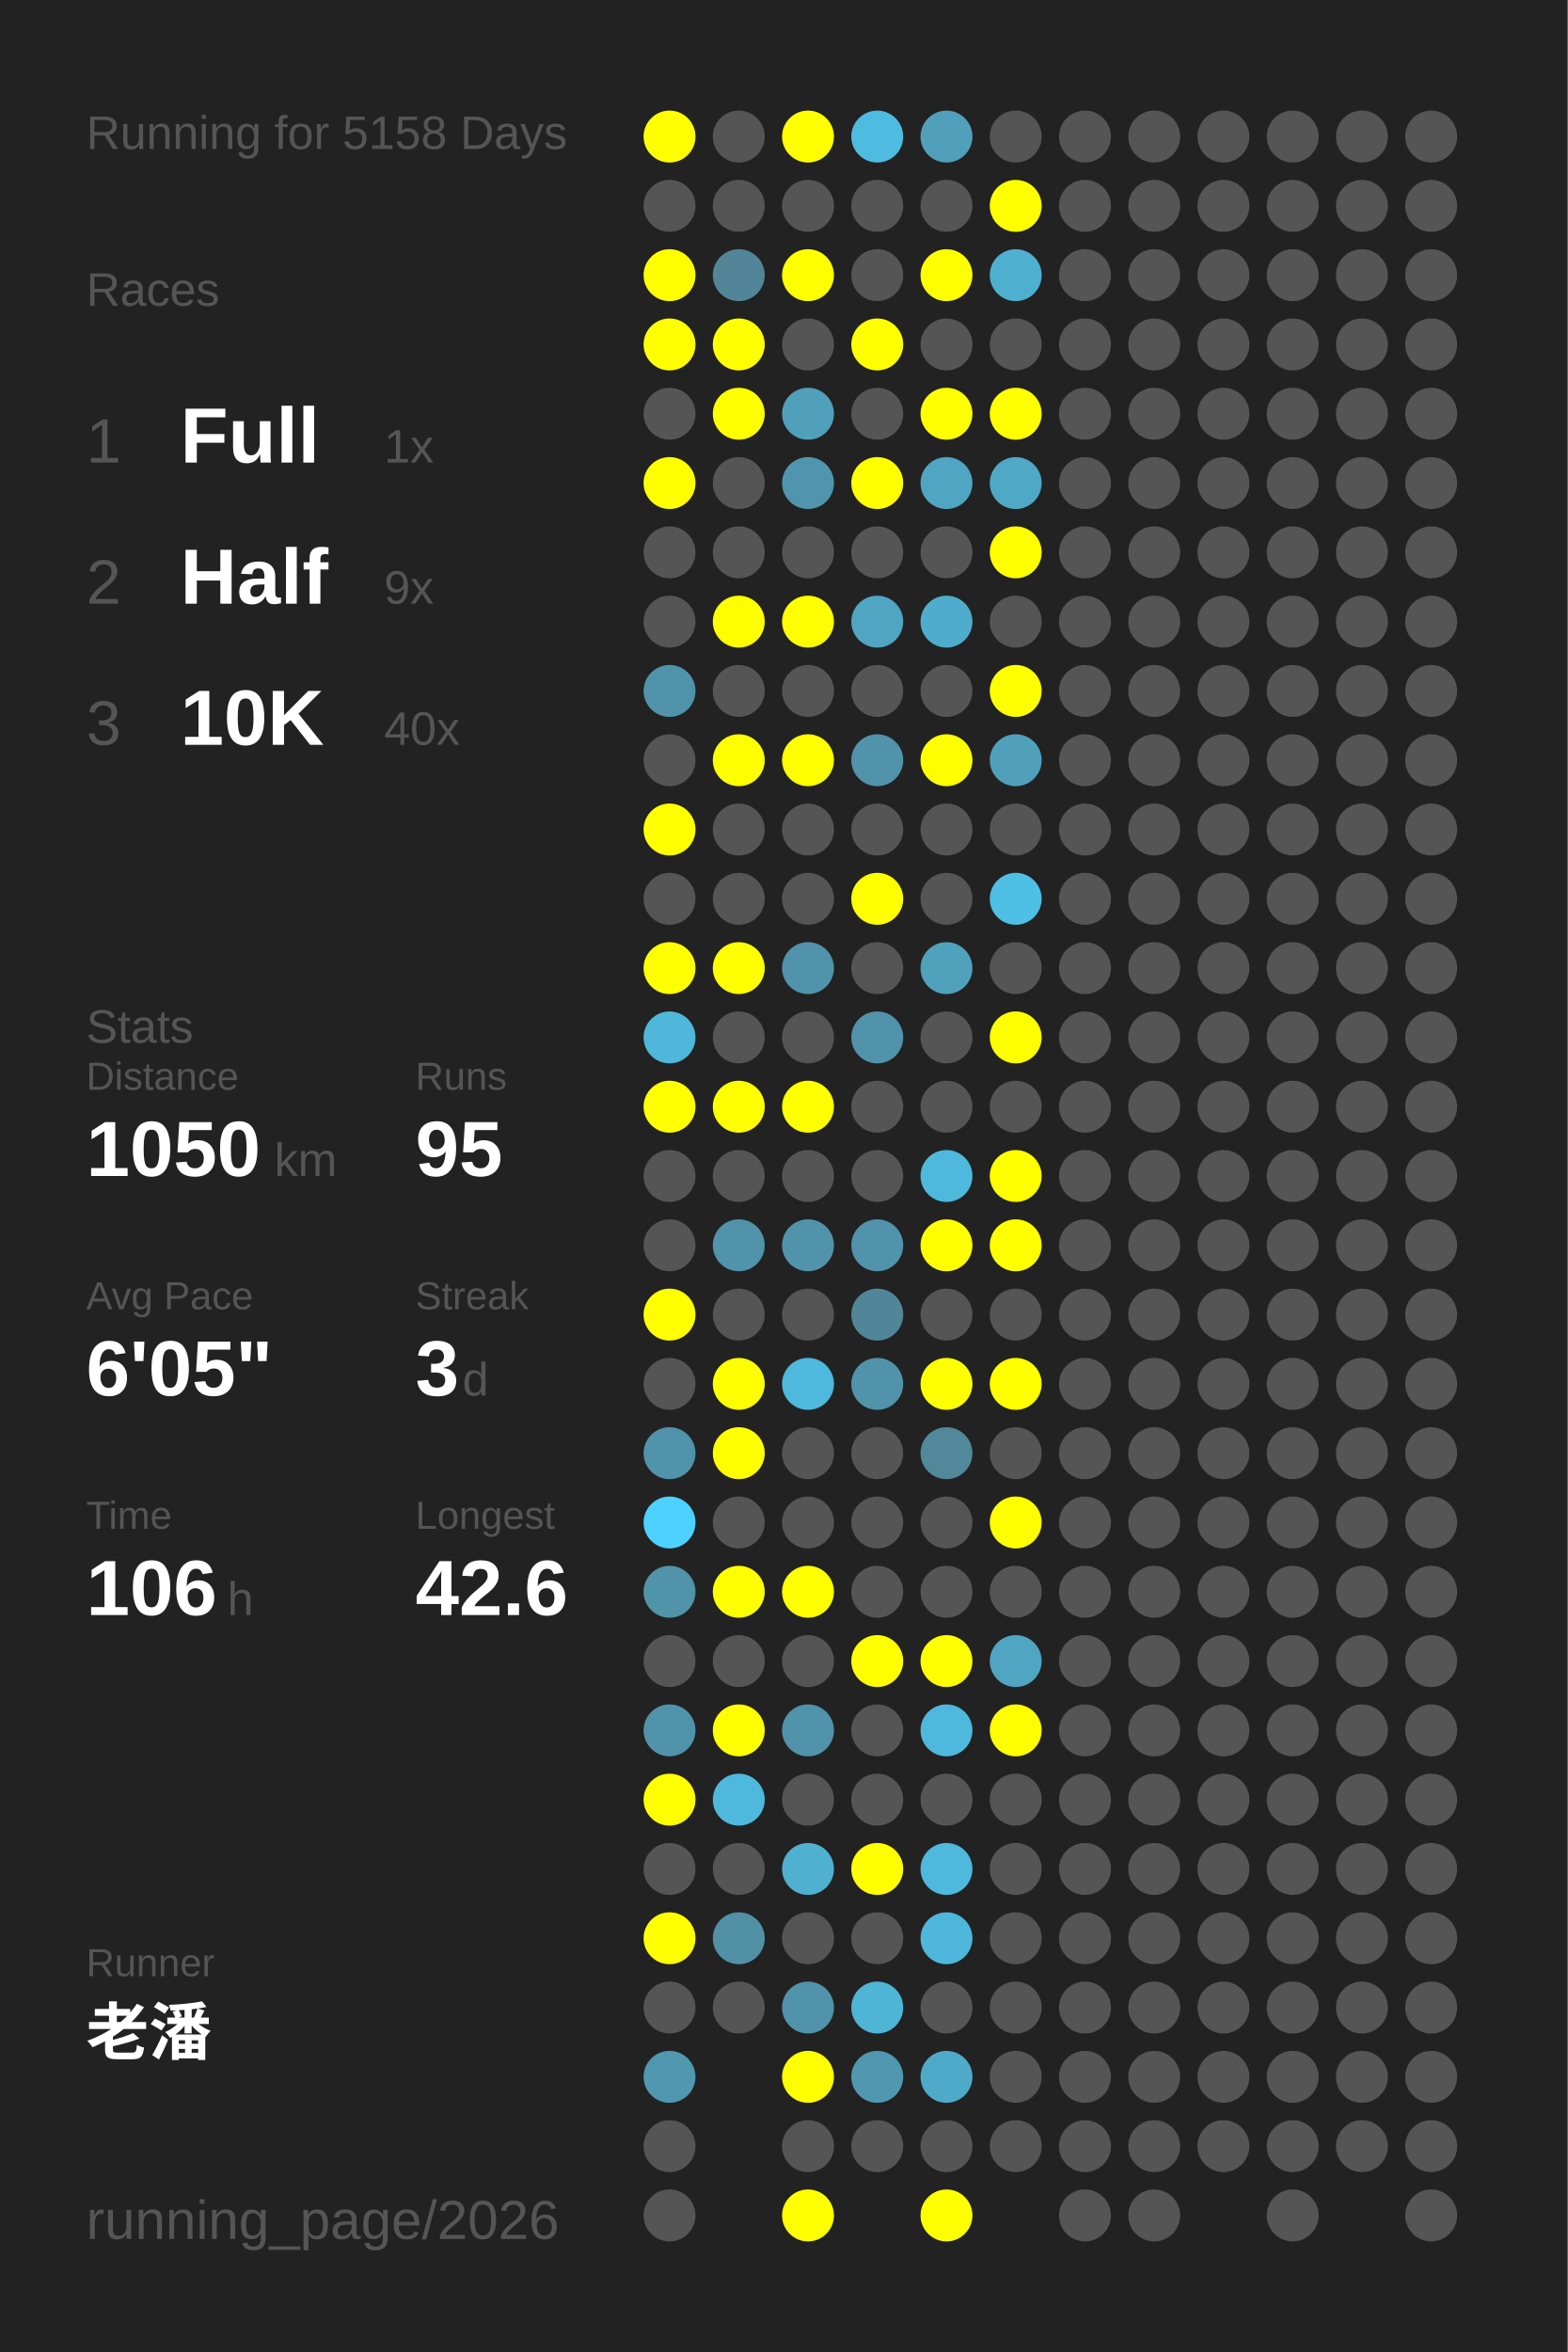
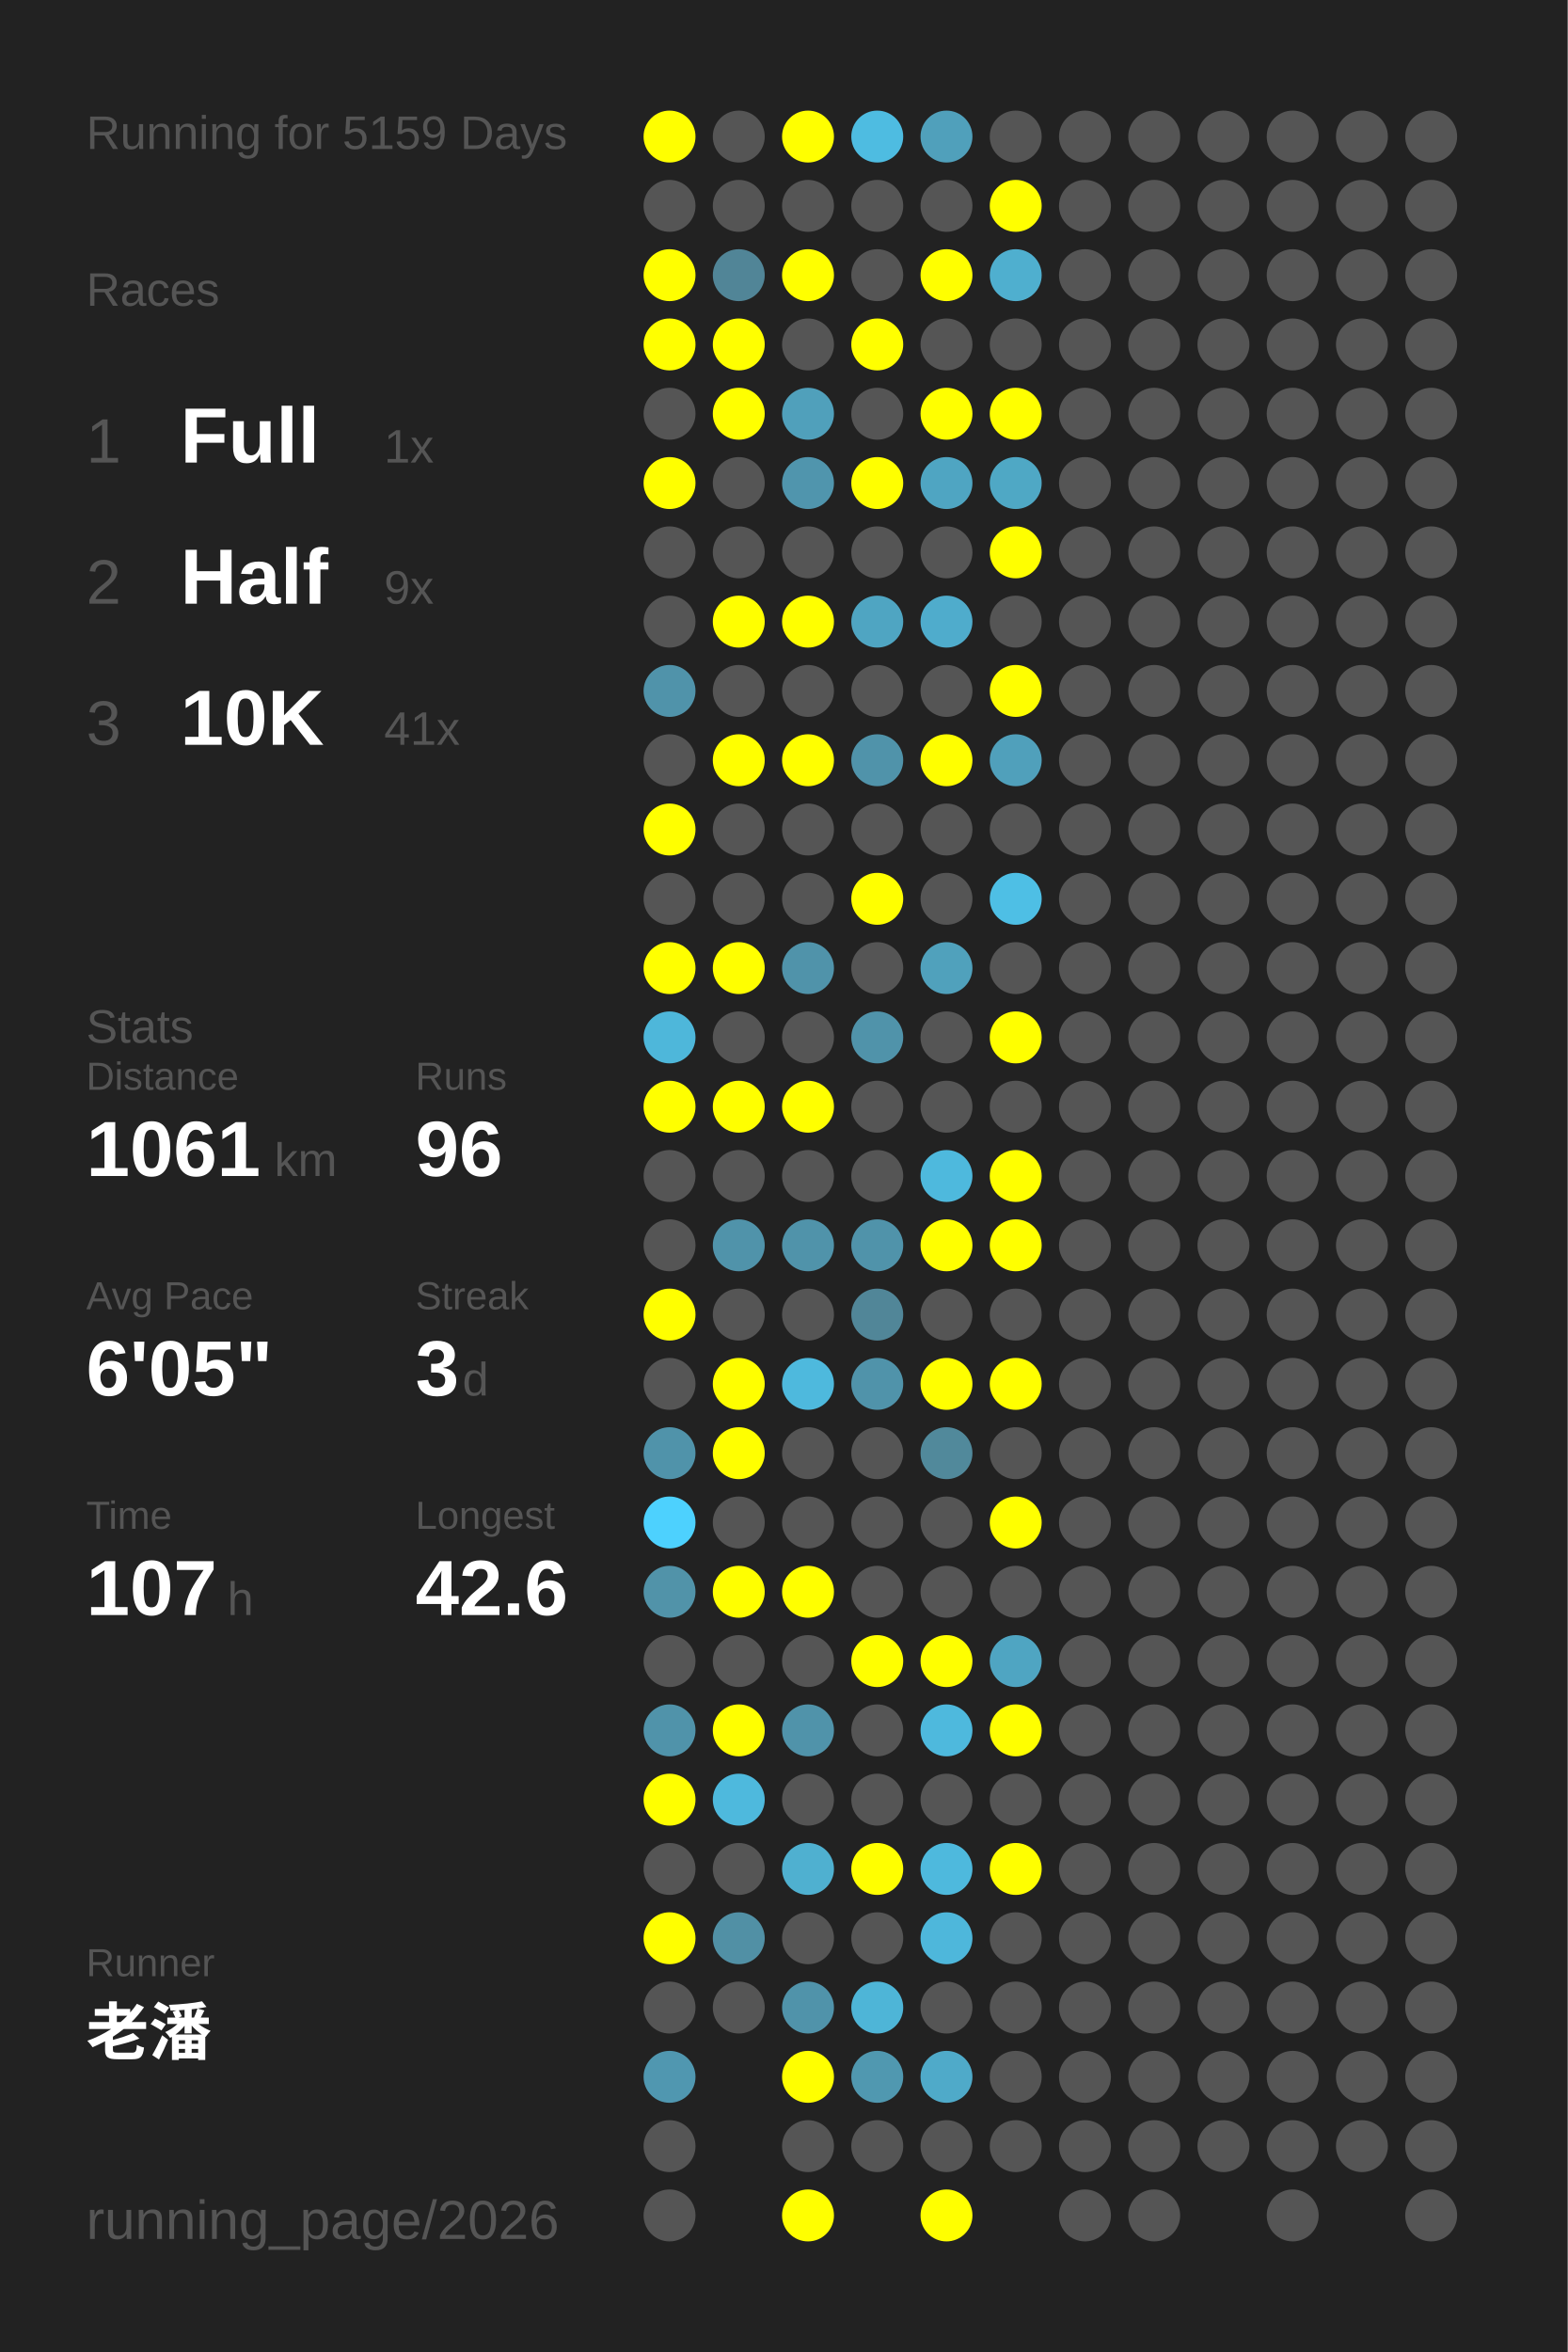
<svg xmlns="http://www.w3.org/2000/svg" baseProfile="full" height="300mm" version="1.1" viewBox="0,0,200,300" width="200mm">
  <defs />
  <rect fill="#222222" height="300" width="200" x="0" y="0" />
-   <text fill="#555555" style="font-size:6px; font-family:Arial;" x="11" y="19">Running for 5158 Days</text>
+   <text fill="#555555" style="font-size:6px; font-family:Arial;" x="11" y="19">Running for 5159 Days</text>
  <text fill="#555555" style="font-size:6px; font-family:Arial;" x="11" y="39">Races</text>
  <text fill="#555555" style="font-size:8px; font-family:Arial;" x="11" y="59">1</text>
  <text fill="#FFFFFF" style="font-size:10px; font-family:Arial; font-weight:bold;" x="23" y="59">Full</text>
  <text fill="#555555" style="font-size:6px; font-family:Arial;" x="49" y="59">1x</text>
  <text fill="#555555" style="font-size:8px; font-family:Arial;" x="11" y="77">2</text>
  <text fill="#FFFFFF" style="font-size:10px; font-family:Arial; font-weight:bold;" x="23" y="77">Half</text>
  <text fill="#555555" style="font-size:6px; font-family:Arial;" x="49" y="77">9x</text>
  <text fill="#555555" style="font-size:8px; font-family:Arial;" x="11" y="95">3</text>
  <text fill="#FFFFFF" style="font-size:10px; font-family:Arial; font-weight:bold;" x="23" y="95">10K</text>
-   <text fill="#555555" style="font-size:6px; font-family:Arial;" x="49" y="95">40x</text>
+   <text fill="#555555" style="font-size:6px; font-family:Arial;" x="49" y="95">41x</text>
  <text fill="#555555" style="font-size:6px; font-family:Arial;" x="11" y="133">Stats</text>
  <text fill="#555555" style="font-size:5px; font-family:Arial;" x="11" y="139">Distance</text>
-   <text fill="#FFFFFF" style="font-size:10px; font-family:Arial; font-weight:bold;" x="11" y="150">1050</text>
+   <text fill="#FFFFFF" style="font-size:10px; font-family:Arial; font-weight:bold;" x="11" y="150">1061</text>
  <text fill="#555555" style="font-size:6px; font-family:Arial;" x="35" y="150">km</text>
  <text fill="#555555" style="font-size:5px; font-family:Arial;" x="53" y="139">Runs</text>
-   <text fill="#FFFFFF" style="font-size:10px; font-family:Arial; font-weight:bold;" x="53" y="150">95</text>
+   <text fill="#FFFFFF" style="font-size:10px; font-family:Arial; font-weight:bold;" x="53" y="150">96</text>
  <text fill="#555555" style="font-size:5px; font-family:Arial;" x="11" y="167">Avg Pace</text>
  <text fill="#FFFFFF" style="font-size:10px; font-family:Arial; font-weight:bold;" x="11" y="178">6'05"</text>
  <text fill="#555555" style="font-size:5px; font-family:Arial;" x="53" y="167">Streak</text>
  <text fill="#FFFFFF" style="font-size:10px; font-family:Arial; font-weight:bold;" x="53" y="178">3</text>
  <text fill="#555555" style="font-size:6px; font-family:Arial;" x="59" y="178">d</text>
  <text fill="#555555" style="font-size:5px; font-family:Arial;" x="11" y="195">Time</text>
-   <text fill="#FFFFFF" style="font-size:10px; font-family:Arial; font-weight:bold;" x="11" y="206">106</text>
+   <text fill="#FFFFFF" style="font-size:10px; font-family:Arial; font-weight:bold;" x="11" y="206">107</text>
  <text fill="#555555" style="font-size:6px; font-family:Arial;" x="29" y="206">h</text>
  <text fill="#555555" style="font-size:5px; font-family:Arial;" x="53" y="195">Longest</text>
  <text fill="#FFFFFF" style="font-size:10px; font-family:Arial; font-weight:bold;" x="53" y="206">42.6</text>
  <text fill="#555555" style="font-size:5px; font-family:Arial;" x="11" y="252.065">Runner</text>
  <text fill="#FFFFFF" style="font-size:8px; font-family:Arial; font-weight:bold;" x="11" y="262.065">老潘</text>
  <text fill="#555555" style="font-size:7px; font-family:Arial;" x="11" y="285.581">running_page/2026</text>
  <circle cx="85.417" cy="17.419" fill="#FFFF00" r="3.312" />
  <circle cx="85.417" cy="26.258" fill="#555555" r="3.312" />
  <circle cx="85.417" cy="35.097" fill="#FFFF00" r="3.312" />
  <circle cx="85.417" cy="43.935" fill="#FFFF00" r="3.312" />
  <circle cx="85.417" cy="52.774" fill="#555555" r="3.312" />
  <circle cx="85.417" cy="61.613" fill="#FFFF00" r="3.312" />
  <circle cx="85.417" cy="70.452" fill="#555555" r="3.312" />
  <circle cx="85.417" cy="79.29" fill="#555555" r="3.312" />
  <circle cx="85.417" cy="88.129" fill="#5093aa" r="3.312" />
  <circle cx="85.417" cy="96.968" fill="#555555" r="3.312" />
  <circle cx="85.417" cy="105.806" fill="#FFFF00" r="3.312" />
  <circle cx="85.417" cy="114.645" fill="#555555" r="3.312" />
  <circle cx="85.417" cy="123.484" fill="#FFFF00" r="3.312" />
  <circle cx="85.417" cy="132.323" fill="#4eb7da" r="3.312" />
  <circle cx="85.417" cy="141.161" fill="#FFFF00" r="3.312" />
  <circle cx="85.417" cy="150" fill="#555555" r="3.312" />
  <circle cx="85.417" cy="158.839" fill="#555555" r="3.312" />
  <circle cx="85.417" cy="167.677" fill="#FFFF00" r="3.312" />
  <circle cx="85.417" cy="176.516" fill="#555555" r="3.312" />
  <circle cx="85.417" cy="185.355" fill="#5093aa" r="3.312" />
  <circle cx="85.417" cy="194.194" fill="#4dd1fe" r="3.312" />
  <circle cx="85.417" cy="203.032" fill="#5193a9" r="3.312" />
  <circle cx="85.417" cy="211.871" fill="#555555" r="3.312" />
  <circle cx="85.417" cy="220.71" fill="#5093aa" r="3.312" />
  <circle cx="85.417" cy="229.548" fill="#FFFF00" r="3.312" />
  <circle cx="85.417" cy="238.387" fill="#555555" r="3.312" />
  <circle cx="85.417" cy="247.226" fill="#FFFF00" r="3.312" />
  <circle cx="85.417" cy="256.065" fill="#555555" r="3.312" />
  <circle cx="85.417" cy="264.903" fill="#5097b0" r="3.312" />
  <circle cx="85.417" cy="273.742" fill="#555555" r="3.312" />
  <circle cx="85.417" cy="282.581" fill="#555555" r="3.312" />
  <circle cx="94.25" cy="17.419" fill="#555555" r="3.312" />
  <circle cx="94.25" cy="26.258" fill="#555555" r="3.312" />
  <circle cx="94.25" cy="35.097" fill="#518597" r="3.312" />
  <circle cx="94.25" cy="43.935" fill="#FFFF00" r="3.312" />
  <circle cx="94.25" cy="52.774" fill="#FFFF00" r="3.312" />
  <circle cx="94.25" cy="61.613" fill="#555555" r="3.312" />
  <circle cx="94.25" cy="70.452" fill="#555555" r="3.312" />
  <circle cx="94.25" cy="79.29" fill="#FFFF00" r="3.312" />
  <circle cx="94.25" cy="88.129" fill="#555555" r="3.312" />
  <circle cx="94.25" cy="96.968" fill="#FFFF00" r="3.312" />
  <circle cx="94.25" cy="105.806" fill="#555555" r="3.312" />
  <circle cx="94.25" cy="114.645" fill="#555555" r="3.312" />
  <circle cx="94.25" cy="123.484" fill="#FFFF00" r="3.312" />
  <circle cx="94.25" cy="132.323" fill="#555555" r="3.312" />
  <circle cx="94.25" cy="141.161" fill="#FFFF00" r="3.312" />
  <circle cx="94.25" cy="150" fill="#555555" r="3.312" />
  <circle cx="94.25" cy="158.839" fill="#5093aa" r="3.312" />
  <circle cx="94.25" cy="167.677" fill="#555555" r="3.312" />
  <circle cx="94.25" cy="176.516" fill="#FFFF00" r="3.312" />
  <circle cx="94.25" cy="185.355" fill="#FFFF00" r="3.312" />
  <circle cx="94.25" cy="194.194" fill="#555555" r="3.312" />
  <circle cx="94.25" cy="203.032" fill="#FFFF00" r="3.312" />
  <circle cx="94.25" cy="211.871" fill="#555555" r="3.312" />
  <circle cx="94.25" cy="220.71" fill="#FFFF00" r="3.312" />
  <circle cx="94.25" cy="229.548" fill="#4eb9dd" r="3.312" />
  <circle cx="94.25" cy="238.387" fill="#555555" r="3.312" />
  <circle cx="94.25" cy="247.226" fill="#5190a5" r="3.312" />
  <circle cx="94.25" cy="256.065" fill="#555555" r="3.312" />
  <circle cx="103.083" cy="17.419" fill="#FFFF00" r="3.312" />
  <circle cx="103.083" cy="26.258" fill="#555555" r="3.312" />
  <circle cx="103.083" cy="35.097" fill="#FFFF00" r="3.312" />
  <circle cx="103.083" cy="43.935" fill="#555555" r="3.312" />
  <circle cx="103.083" cy="52.774" fill="#50a0bb" r="3.312" />
  <circle cx="103.083" cy="61.613" fill="#5095ad" r="3.312" />
  <circle cx="103.083" cy="70.452" fill="#555555" r="3.312" />
  <circle cx="103.083" cy="79.29" fill="#FFFF00" r="3.312" />
  <circle cx="103.083" cy="88.129" fill="#555555" r="3.312" />
  <circle cx="103.083" cy="96.968" fill="#FFFF00" r="3.312" />
  <circle cx="103.083" cy="105.806" fill="#555555" r="3.312" />
  <circle cx="103.083" cy="114.645" fill="#555555" r="3.312" />
  <circle cx="103.083" cy="123.484" fill="#5093aa" r="3.312" />
  <circle cx="103.083" cy="132.323" fill="#555555" r="3.312" />
  <circle cx="103.083" cy="141.161" fill="#FFFF00" r="3.312" />
  <circle cx="103.083" cy="150" fill="#555555" r="3.312" />
  <circle cx="103.083" cy="158.839" fill="#5093aa" r="3.312" />
  <circle cx="103.083" cy="167.677" fill="#555555" r="3.312" />
  <circle cx="103.083" cy="176.516" fill="#4eb9dd" r="3.312" />
  <circle cx="103.083" cy="185.355" fill="#555555" r="3.312" />
  <circle cx="103.083" cy="194.194" fill="#555555" r="3.312" />
  <circle cx="103.083" cy="203.032" fill="#FFFF00" r="3.312" />
  <circle cx="103.083" cy="211.871" fill="#555555" r="3.312" />
  <circle cx="103.083" cy="220.71" fill="#5093aa" r="3.312" />
  <circle cx="103.083" cy="229.548" fill="#555555" r="3.312" />
  <circle cx="103.083" cy="238.387" fill="#4fb0d0" r="3.312" />
  <circle cx="103.083" cy="247.226" fill="#555555" r="3.312" />
  <circle cx="103.083" cy="256.065" fill="#5093aa" r="3.312" />
  <circle cx="103.083" cy="264.903" fill="#FFFF00" r="3.312" />
  <circle cx="103.083" cy="273.742" fill="#555555" r="3.312" />
  <circle cx="103.083" cy="282.581" fill="#FFFF00" r="3.312" />
  <circle cx="111.917" cy="17.419" fill="#4ebce1" r="3.312" />
  <circle cx="111.917" cy="26.258" fill="#555555" r="3.312" />
  <circle cx="111.917" cy="35.097" fill="#555555" r="3.312" />
  <circle cx="111.917" cy="43.935" fill="#FFFF00" r="3.312" />
  <circle cx="111.917" cy="52.774" fill="#555555" r="3.312" />
  <circle cx="111.917" cy="61.613" fill="#FFFF00" r="3.312" />
  <circle cx="111.917" cy="70.452" fill="#555555" r="3.312" />
  <circle cx="111.917" cy="79.29" fill="#4fa5c2" r="3.312" />
  <circle cx="111.917" cy="88.129" fill="#555555" r="3.312" />
  <circle cx="111.917" cy="96.968" fill="#5093aa" r="3.312" />
  <circle cx="111.917" cy="105.806" fill="#555555" r="3.312" />
  <circle cx="111.917" cy="114.645" fill="#FFFF00" r="3.312" />
  <circle cx="111.917" cy="123.484" fill="#555555" r="3.312" />
  <circle cx="111.917" cy="132.323" fill="#5093aa" r="3.312" />
  <circle cx="111.917" cy="141.161" fill="#555555" r="3.312" />
  <circle cx="111.917" cy="150" fill="#555555" r="3.312" />
  <circle cx="111.917" cy="158.839" fill="#5093aa" r="3.312" />
  <circle cx="111.917" cy="167.677" fill="#518698" r="3.312" />
  <circle cx="111.917" cy="176.516" fill="#5093aa" r="3.312" />
  <circle cx="111.917" cy="185.355" fill="#555555" r="3.312" />
  <circle cx="111.917" cy="194.194" fill="#555555" r="3.312" />
  <circle cx="111.917" cy="203.032" fill="#555555" r="3.312" />
  <circle cx="111.917" cy="211.871" fill="#FFFF00" r="3.312" />
  <circle cx="111.917" cy="220.71" fill="#555555" r="3.312" />
  <circle cx="111.917" cy="229.548" fill="#555555" r="3.312" />
  <circle cx="111.917" cy="238.387" fill="#FFFF00" r="3.312" />
  <circle cx="111.917" cy="247.226" fill="#555555" r="3.312" />
  <circle cx="111.917" cy="256.065" fill="#4eb5d7" r="3.312" />
  <circle cx="111.917" cy="264.903" fill="#5098b0" r="3.312" />
  <circle cx="111.917" cy="273.742" fill="#555555" r="3.312" />
  <circle cx="120.75" cy="17.419" fill="#50a0bb" r="3.312" />
  <circle cx="120.75" cy="26.258" fill="#555555" r="3.312" />
  <circle cx="120.75" cy="35.097" fill="#FFFF00" r="3.312" />
  <circle cx="120.75" cy="43.935" fill="#555555" r="3.312" />
  <circle cx="120.75" cy="52.774" fill="#FFFF00" r="3.312" />
  <circle cx="120.75" cy="61.613" fill="#4fa5c2" r="3.312" />
  <circle cx="120.75" cy="70.452" fill="#555555" r="3.312" />
  <circle cx="120.75" cy="79.29" fill="#4faccc" r="3.312" />
  <circle cx="120.75" cy="88.129" fill="#555555" r="3.312" />
  <circle cx="120.75" cy="96.968" fill="#FFFF00" r="3.312" />
  <circle cx="120.75" cy="105.806" fill="#555555" r="3.312" />
  <circle cx="120.75" cy="114.645" fill="#555555" r="3.312" />
  <circle cx="120.75" cy="123.484" fill="#50a1bc" r="3.312" />
  <circle cx="120.75" cy="132.323" fill="#555555" r="3.312" />
  <circle cx="120.75" cy="141.161" fill="#555555" r="3.312" />
  <circle cx="120.75" cy="150" fill="#4eb9dd" r="3.312" />
  <circle cx="120.75" cy="158.839" fill="#FFFF00" r="3.312" />
  <circle cx="120.75" cy="167.677" fill="#555555" r="3.312" />
  <circle cx="120.75" cy="176.516" fill="#FFFF00" r="3.312" />
  <circle cx="120.75" cy="185.355" fill="#51899b" r="3.312" />
  <circle cx="120.75" cy="194.194" fill="#555555" r="3.312" />
  <circle cx="120.75" cy="203.032" fill="#555555" r="3.312" />
  <circle cx="120.75" cy="211.871" fill="#FFFF00" r="3.312" />
  <circle cx="120.75" cy="220.71" fill="#4eb9dd" r="3.312" />
  <circle cx="120.75" cy="229.548" fill="#555555" r="3.312" />
  <circle cx="120.75" cy="238.387" fill="#4eb9dd" r="3.312" />
  <circle cx="120.75" cy="247.226" fill="#4eb7db" r="3.312" />
  <circle cx="120.75" cy="256.065" fill="#555555" r="3.312" />
  <circle cx="120.75" cy="264.903" fill="#4faac9" r="3.312" />
  <circle cx="120.75" cy="273.742" fill="#555555" r="3.312" />
  <circle cx="120.75" cy="282.581" fill="#FFFF00" r="3.312" />
  <circle cx="129.583" cy="17.419" fill="#555555" r="3.312" />
  <circle cx="129.583" cy="26.258" fill="#FFFF00" r="3.312" />
  <circle cx="129.583" cy="35.097" fill="#4fafcf" r="3.312" />
  <circle cx="129.583" cy="43.935" fill="#555555" r="3.312" />
  <circle cx="129.583" cy="52.774" fill="#FFFF00" r="3.312" />
  <circle cx="129.583" cy="61.613" fill="#4fa8c5" r="3.312" />
  <circle cx="129.583" cy="70.452" fill="#FFFF00" r="3.312" />
  <circle cx="129.583" cy="79.29" fill="#555555" r="3.312" />
  <circle cx="129.583" cy="88.129" fill="#FFFF00" r="3.312" />
  <circle cx="129.583" cy="96.968" fill="#50a0bb" r="3.312" />
  <circle cx="129.583" cy="105.806" fill="#555555" r="3.312" />
  <circle cx="129.583" cy="114.645" fill="#4ebfe5" r="3.312" />
  <circle cx="129.583" cy="123.484" fill="#555555" r="3.312" />
  <circle cx="129.583" cy="132.323" fill="#FFFF00" r="3.312" />
  <circle cx="129.583" cy="141.161" fill="#555555" r="3.312" />
  <circle cx="129.583" cy="150" fill="#FFFF00" r="3.312" />
  <circle cx="129.583" cy="158.839" fill="#FFFF00" r="3.312" />
  <circle cx="129.583" cy="167.677" fill="#555555" r="3.312" />
  <circle cx="129.583" cy="176.516" fill="#FFFF00" r="3.312" />
  <circle cx="129.583" cy="185.355" fill="#555555" r="3.312" />
  <circle cx="129.583" cy="194.194" fill="#FFFF00" r="3.312" />
  <circle cx="129.583" cy="203.032" fill="#555555" r="3.312" />
  <circle cx="129.583" cy="211.871" fill="#4fa5c2" r="3.312" />
  <circle cx="129.583" cy="220.71" fill="#FFFF00" r="3.312" />
  <circle cx="129.583" cy="229.548" fill="#555555" r="3.312" />
-   <circle cx="129.583" cy="238.387" fill="#555555" r="3.312" />
+   <circle cx="129.583" cy="238.387" fill="#FFFF00" r="3.312" />
  <circle cx="129.583" cy="247.226" fill="#555555" r="3.312" />
  <circle cx="129.583" cy="256.065" fill="#555555" r="3.312" />
  <circle cx="129.583" cy="264.903" fill="#555555" r="3.312" />
  <circle cx="129.583" cy="273.742" fill="#555555" r="3.312" />
  <circle cx="138.417" cy="17.419" fill="#555555" r="3.312" />
  <circle cx="138.417" cy="26.258" fill="#555555" r="3.312" />
  <circle cx="138.417" cy="35.097" fill="#555555" r="3.312" />
  <circle cx="138.417" cy="43.935" fill="#555555" r="3.312" />
  <circle cx="138.417" cy="52.774" fill="#555555" r="3.312" />
  <circle cx="138.417" cy="61.613" fill="#555555" r="3.312" />
  <circle cx="138.417" cy="70.452" fill="#555555" r="3.312" />
  <circle cx="138.417" cy="79.29" fill="#555555" r="3.312" />
  <circle cx="138.417" cy="88.129" fill="#555555" r="3.312" />
  <circle cx="138.417" cy="96.968" fill="#555555" r="3.312" />
  <circle cx="138.417" cy="105.806" fill="#555555" r="3.312" />
  <circle cx="138.417" cy="114.645" fill="#555555" r="3.312" />
  <circle cx="138.417" cy="123.484" fill="#555555" r="3.312" />
  <circle cx="138.417" cy="132.323" fill="#555555" r="3.312" />
  <circle cx="138.417" cy="141.161" fill="#555555" r="3.312" />
  <circle cx="138.417" cy="150" fill="#555555" r="3.312" />
  <circle cx="138.417" cy="158.839" fill="#555555" r="3.312" />
  <circle cx="138.417" cy="167.677" fill="#555555" r="3.312" />
  <circle cx="138.417" cy="176.516" fill="#555555" r="3.312" />
  <circle cx="138.417" cy="185.355" fill="#555555" r="3.312" />
  <circle cx="138.417" cy="194.194" fill="#555555" r="3.312" />
  <circle cx="138.417" cy="203.032" fill="#555555" r="3.312" />
  <circle cx="138.417" cy="211.871" fill="#555555" r="3.312" />
  <circle cx="138.417" cy="220.71" fill="#555555" r="3.312" />
  <circle cx="138.417" cy="229.548" fill="#555555" r="3.312" />
  <circle cx="138.417" cy="238.387" fill="#555555" r="3.312" />
  <circle cx="138.417" cy="247.226" fill="#555555" r="3.312" />
  <circle cx="138.417" cy="256.065" fill="#555555" r="3.312" />
  <circle cx="138.417" cy="264.903" fill="#555555" r="3.312" />
  <circle cx="138.417" cy="273.742" fill="#555555" r="3.312" />
  <circle cx="138.417" cy="282.581" fill="#555555" r="3.312" />
  <circle cx="147.25" cy="17.419" fill="#555555" r="3.312" />
  <circle cx="147.25" cy="26.258" fill="#555555" r="3.312" />
  <circle cx="147.25" cy="35.097" fill="#555555" r="3.312" />
  <circle cx="147.25" cy="43.935" fill="#555555" r="3.312" />
  <circle cx="147.25" cy="52.774" fill="#555555" r="3.312" />
  <circle cx="147.25" cy="61.613" fill="#555555" r="3.312" />
  <circle cx="147.25" cy="70.452" fill="#555555" r="3.312" />
  <circle cx="147.25" cy="79.29" fill="#555555" r="3.312" />
  <circle cx="147.25" cy="88.129" fill="#555555" r="3.312" />
  <circle cx="147.25" cy="96.968" fill="#555555" r="3.312" />
  <circle cx="147.25" cy="105.806" fill="#555555" r="3.312" />
  <circle cx="147.25" cy="114.645" fill="#555555" r="3.312" />
  <circle cx="147.25" cy="123.484" fill="#555555" r="3.312" />
  <circle cx="147.25" cy="132.323" fill="#555555" r="3.312" />
  <circle cx="147.25" cy="141.161" fill="#555555" r="3.312" />
  <circle cx="147.25" cy="150" fill="#555555" r="3.312" />
  <circle cx="147.25" cy="158.839" fill="#555555" r="3.312" />
  <circle cx="147.25" cy="167.677" fill="#555555" r="3.312" />
  <circle cx="147.25" cy="176.516" fill="#555555" r="3.312" />
  <circle cx="147.25" cy="185.355" fill="#555555" r="3.312" />
  <circle cx="147.25" cy="194.194" fill="#555555" r="3.312" />
  <circle cx="147.25" cy="203.032" fill="#555555" r="3.312" />
  <circle cx="147.25" cy="211.871" fill="#555555" r="3.312" />
  <circle cx="147.25" cy="220.71" fill="#555555" r="3.312" />
  <circle cx="147.25" cy="229.548" fill="#555555" r="3.312" />
  <circle cx="147.25" cy="238.387" fill="#555555" r="3.312" />
  <circle cx="147.25" cy="247.226" fill="#555555" r="3.312" />
  <circle cx="147.25" cy="256.065" fill="#555555" r="3.312" />
  <circle cx="147.25" cy="264.903" fill="#555555" r="3.312" />
  <circle cx="147.25" cy="273.742" fill="#555555" r="3.312" />
  <circle cx="147.25" cy="282.581" fill="#555555" r="3.312" />
  <circle cx="156.083" cy="17.419" fill="#555555" r="3.312" />
  <circle cx="156.083" cy="26.258" fill="#555555" r="3.312" />
  <circle cx="156.083" cy="35.097" fill="#555555" r="3.312" />
  <circle cx="156.083" cy="43.935" fill="#555555" r="3.312" />
  <circle cx="156.083" cy="52.774" fill="#555555" r="3.312" />
  <circle cx="156.083" cy="61.613" fill="#555555" r="3.312" />
  <circle cx="156.083" cy="70.452" fill="#555555" r="3.312" />
  <circle cx="156.083" cy="79.29" fill="#555555" r="3.312" />
  <circle cx="156.083" cy="88.129" fill="#555555" r="3.312" />
  <circle cx="156.083" cy="96.968" fill="#555555" r="3.312" />
  <circle cx="156.083" cy="105.806" fill="#555555" r="3.312" />
  <circle cx="156.083" cy="114.645" fill="#555555" r="3.312" />
  <circle cx="156.083" cy="123.484" fill="#555555" r="3.312" />
  <circle cx="156.083" cy="132.323" fill="#555555" r="3.312" />
  <circle cx="156.083" cy="141.161" fill="#555555" r="3.312" />
  <circle cx="156.083" cy="150" fill="#555555" r="3.312" />
  <circle cx="156.083" cy="158.839" fill="#555555" r="3.312" />
  <circle cx="156.083" cy="167.677" fill="#555555" r="3.312" />
  <circle cx="156.083" cy="176.516" fill="#555555" r="3.312" />
  <circle cx="156.083" cy="185.355" fill="#555555" r="3.312" />
  <circle cx="156.083" cy="194.194" fill="#555555" r="3.312" />
  <circle cx="156.083" cy="203.032" fill="#555555" r="3.312" />
  <circle cx="156.083" cy="211.871" fill="#555555" r="3.312" />
  <circle cx="156.083" cy="220.71" fill="#555555" r="3.312" />
  <circle cx="156.083" cy="229.548" fill="#555555" r="3.312" />
  <circle cx="156.083" cy="238.387" fill="#555555" r="3.312" />
  <circle cx="156.083" cy="247.226" fill="#555555" r="3.312" />
  <circle cx="156.083" cy="256.065" fill="#555555" r="3.312" />
  <circle cx="156.083" cy="264.903" fill="#555555" r="3.312" />
  <circle cx="156.083" cy="273.742" fill="#555555" r="3.312" />
  <circle cx="164.917" cy="17.419" fill="#555555" r="3.312" />
  <circle cx="164.917" cy="26.258" fill="#555555" r="3.312" />
  <circle cx="164.917" cy="35.097" fill="#555555" r="3.312" />
  <circle cx="164.917" cy="43.935" fill="#555555" r="3.312" />
  <circle cx="164.917" cy="52.774" fill="#555555" r="3.312" />
  <circle cx="164.917" cy="61.613" fill="#555555" r="3.312" />
  <circle cx="164.917" cy="70.452" fill="#555555" r="3.312" />
  <circle cx="164.917" cy="79.29" fill="#555555" r="3.312" />
  <circle cx="164.917" cy="88.129" fill="#555555" r="3.312" />
  <circle cx="164.917" cy="96.968" fill="#555555" r="3.312" />
  <circle cx="164.917" cy="105.806" fill="#555555" r="3.312" />
  <circle cx="164.917" cy="114.645" fill="#555555" r="3.312" />
  <circle cx="164.917" cy="123.484" fill="#555555" r="3.312" />
  <circle cx="164.917" cy="132.323" fill="#555555" r="3.312" />
  <circle cx="164.917" cy="141.161" fill="#555555" r="3.312" />
  <circle cx="164.917" cy="150" fill="#555555" r="3.312" />
  <circle cx="164.917" cy="158.839" fill="#555555" r="3.312" />
  <circle cx="164.917" cy="167.677" fill="#555555" r="3.312" />
  <circle cx="164.917" cy="176.516" fill="#555555" r="3.312" />
  <circle cx="164.917" cy="185.355" fill="#555555" r="3.312" />
  <circle cx="164.917" cy="194.194" fill="#555555" r="3.312" />
  <circle cx="164.917" cy="203.032" fill="#555555" r="3.312" />
  <circle cx="164.917" cy="211.871" fill="#555555" r="3.312" />
  <circle cx="164.917" cy="220.71" fill="#555555" r="3.312" />
  <circle cx="164.917" cy="229.548" fill="#555555" r="3.312" />
  <circle cx="164.917" cy="238.387" fill="#555555" r="3.312" />
  <circle cx="164.917" cy="247.226" fill="#555555" r="3.312" />
  <circle cx="164.917" cy="256.065" fill="#555555" r="3.312" />
  <circle cx="164.917" cy="264.903" fill="#555555" r="3.312" />
  <circle cx="164.917" cy="273.742" fill="#555555" r="3.312" />
  <circle cx="164.917" cy="282.581" fill="#555555" r="3.312" />
  <circle cx="173.75" cy="17.419" fill="#555555" r="3.312" />
  <circle cx="173.75" cy="26.258" fill="#555555" r="3.312" />
  <circle cx="173.75" cy="35.097" fill="#555555" r="3.312" />
  <circle cx="173.75" cy="43.935" fill="#555555" r="3.312" />
  <circle cx="173.75" cy="52.774" fill="#555555" r="3.312" />
  <circle cx="173.75" cy="61.613" fill="#555555" r="3.312" />
  <circle cx="173.75" cy="70.452" fill="#555555" r="3.312" />
  <circle cx="173.75" cy="79.29" fill="#555555" r="3.312" />
  <circle cx="173.75" cy="88.129" fill="#555555" r="3.312" />
  <circle cx="173.75" cy="96.968" fill="#555555" r="3.312" />
  <circle cx="173.75" cy="105.806" fill="#555555" r="3.312" />
  <circle cx="173.75" cy="114.645" fill="#555555" r="3.312" />
  <circle cx="173.75" cy="123.484" fill="#555555" r="3.312" />
  <circle cx="173.75" cy="132.323" fill="#555555" r="3.312" />
  <circle cx="173.75" cy="141.161" fill="#555555" r="3.312" />
  <circle cx="173.75" cy="150" fill="#555555" r="3.312" />
  <circle cx="173.75" cy="158.839" fill="#555555" r="3.312" />
  <circle cx="173.75" cy="167.677" fill="#555555" r="3.312" />
  <circle cx="173.75" cy="176.516" fill="#555555" r="3.312" />
  <circle cx="173.75" cy="185.355" fill="#555555" r="3.312" />
  <circle cx="173.75" cy="194.194" fill="#555555" r="3.312" />
  <circle cx="173.75" cy="203.032" fill="#555555" r="3.312" />
  <circle cx="173.75" cy="211.871" fill="#555555" r="3.312" />
  <circle cx="173.75" cy="220.71" fill="#555555" r="3.312" />
  <circle cx="173.75" cy="229.548" fill="#555555" r="3.312" />
  <circle cx="173.75" cy="238.387" fill="#555555" r="3.312" />
  <circle cx="173.75" cy="247.226" fill="#555555" r="3.312" />
  <circle cx="173.75" cy="256.065" fill="#555555" r="3.312" />
  <circle cx="173.75" cy="264.903" fill="#555555" r="3.312" />
  <circle cx="173.75" cy="273.742" fill="#555555" r="3.312" />
  <circle cx="182.583" cy="17.419" fill="#555555" r="3.312" />
  <circle cx="182.583" cy="26.258" fill="#555555" r="3.312" />
  <circle cx="182.583" cy="35.097" fill="#555555" r="3.312" />
  <circle cx="182.583" cy="43.935" fill="#555555" r="3.312" />
  <circle cx="182.583" cy="52.774" fill="#555555" r="3.312" />
  <circle cx="182.583" cy="61.613" fill="#555555" r="3.312" />
  <circle cx="182.583" cy="70.452" fill="#555555" r="3.312" />
  <circle cx="182.583" cy="79.29" fill="#555555" r="3.312" />
  <circle cx="182.583" cy="88.129" fill="#555555" r="3.312" />
  <circle cx="182.583" cy="96.968" fill="#555555" r="3.312" />
  <circle cx="182.583" cy="105.806" fill="#555555" r="3.312" />
  <circle cx="182.583" cy="114.645" fill="#555555" r="3.312" />
  <circle cx="182.583" cy="123.484" fill="#555555" r="3.312" />
  <circle cx="182.583" cy="132.323" fill="#555555" r="3.312" />
  <circle cx="182.583" cy="141.161" fill="#555555" r="3.312" />
  <circle cx="182.583" cy="150" fill="#555555" r="3.312" />
  <circle cx="182.583" cy="158.839" fill="#555555" r="3.312" />
  <circle cx="182.583" cy="167.677" fill="#555555" r="3.312" />
  <circle cx="182.583" cy="176.516" fill="#555555" r="3.312" />
  <circle cx="182.583" cy="185.355" fill="#555555" r="3.312" />
  <circle cx="182.583" cy="194.194" fill="#555555" r="3.312" />
  <circle cx="182.583" cy="203.032" fill="#555555" r="3.312" />
  <circle cx="182.583" cy="211.871" fill="#555555" r="3.312" />
  <circle cx="182.583" cy="220.71" fill="#555555" r="3.312" />
  <circle cx="182.583" cy="229.548" fill="#555555" r="3.312" />
  <circle cx="182.583" cy="238.387" fill="#555555" r="3.312" />
  <circle cx="182.583" cy="247.226" fill="#555555" r="3.312" />
  <circle cx="182.583" cy="256.065" fill="#555555" r="3.312" />
  <circle cx="182.583" cy="264.903" fill="#555555" r="3.312" />
  <circle cx="182.583" cy="273.742" fill="#555555" r="3.312" />
  <circle cx="182.583" cy="282.581" fill="#555555" r="3.312" />
</svg>
